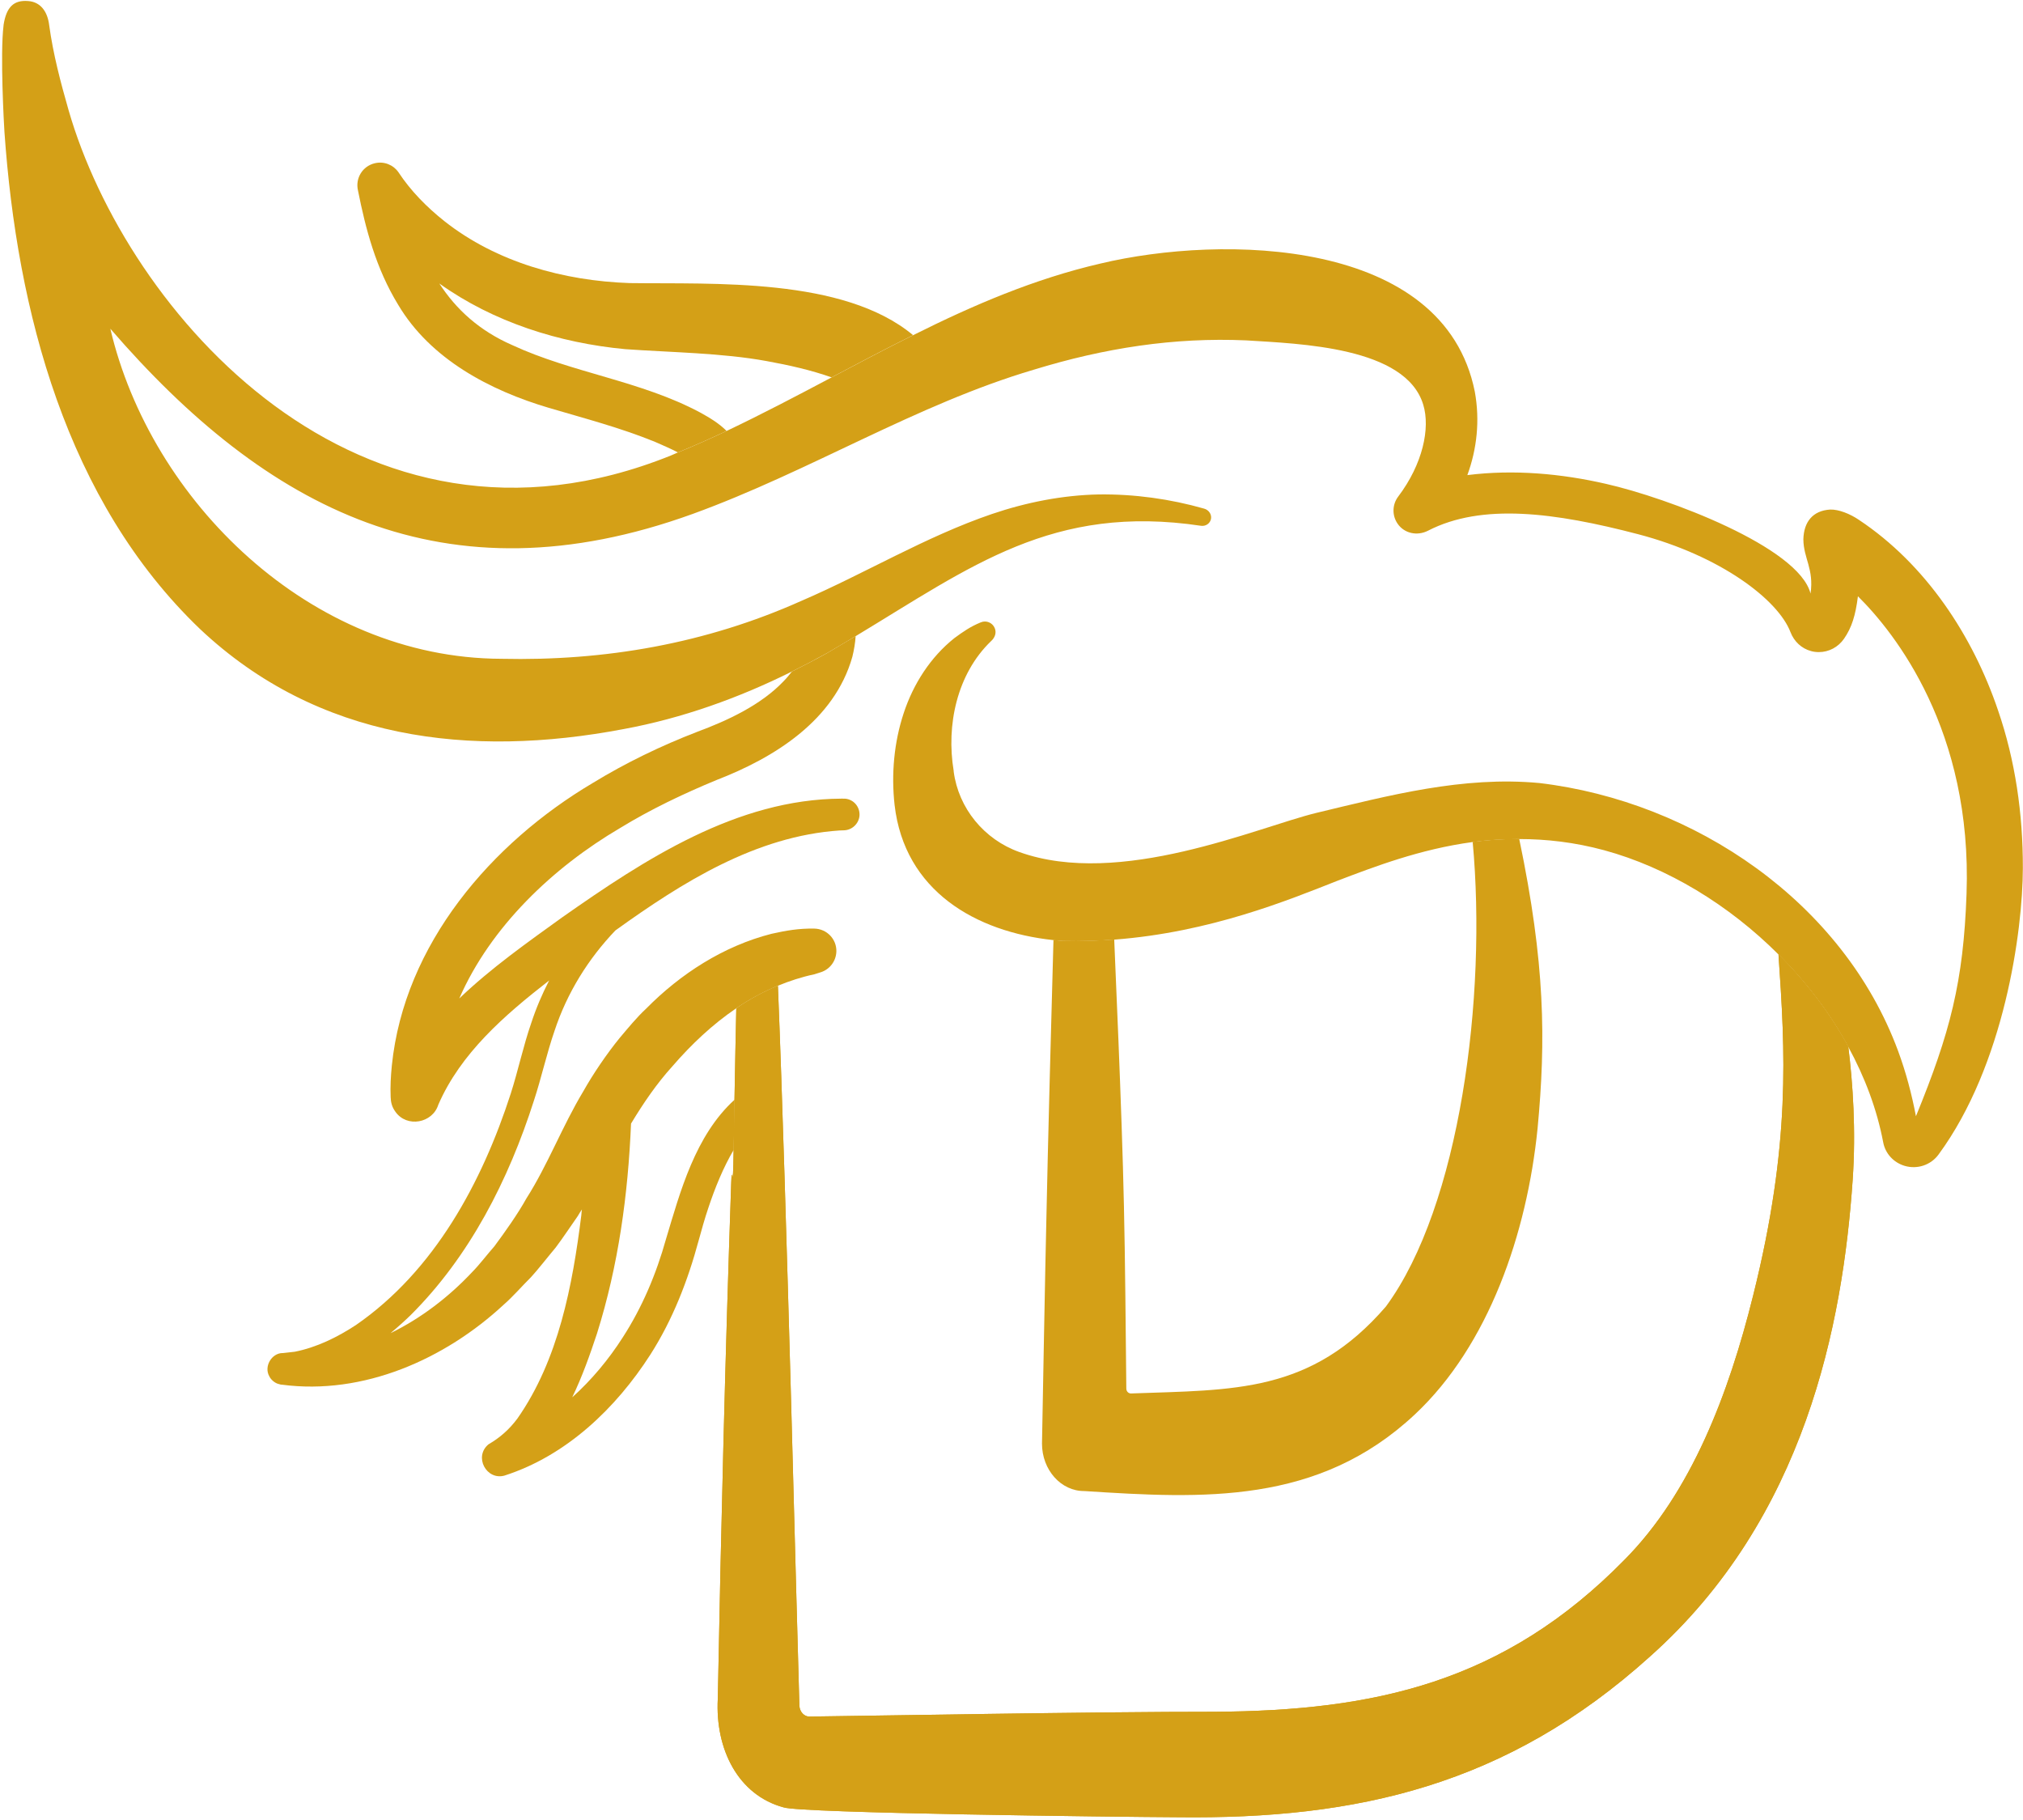
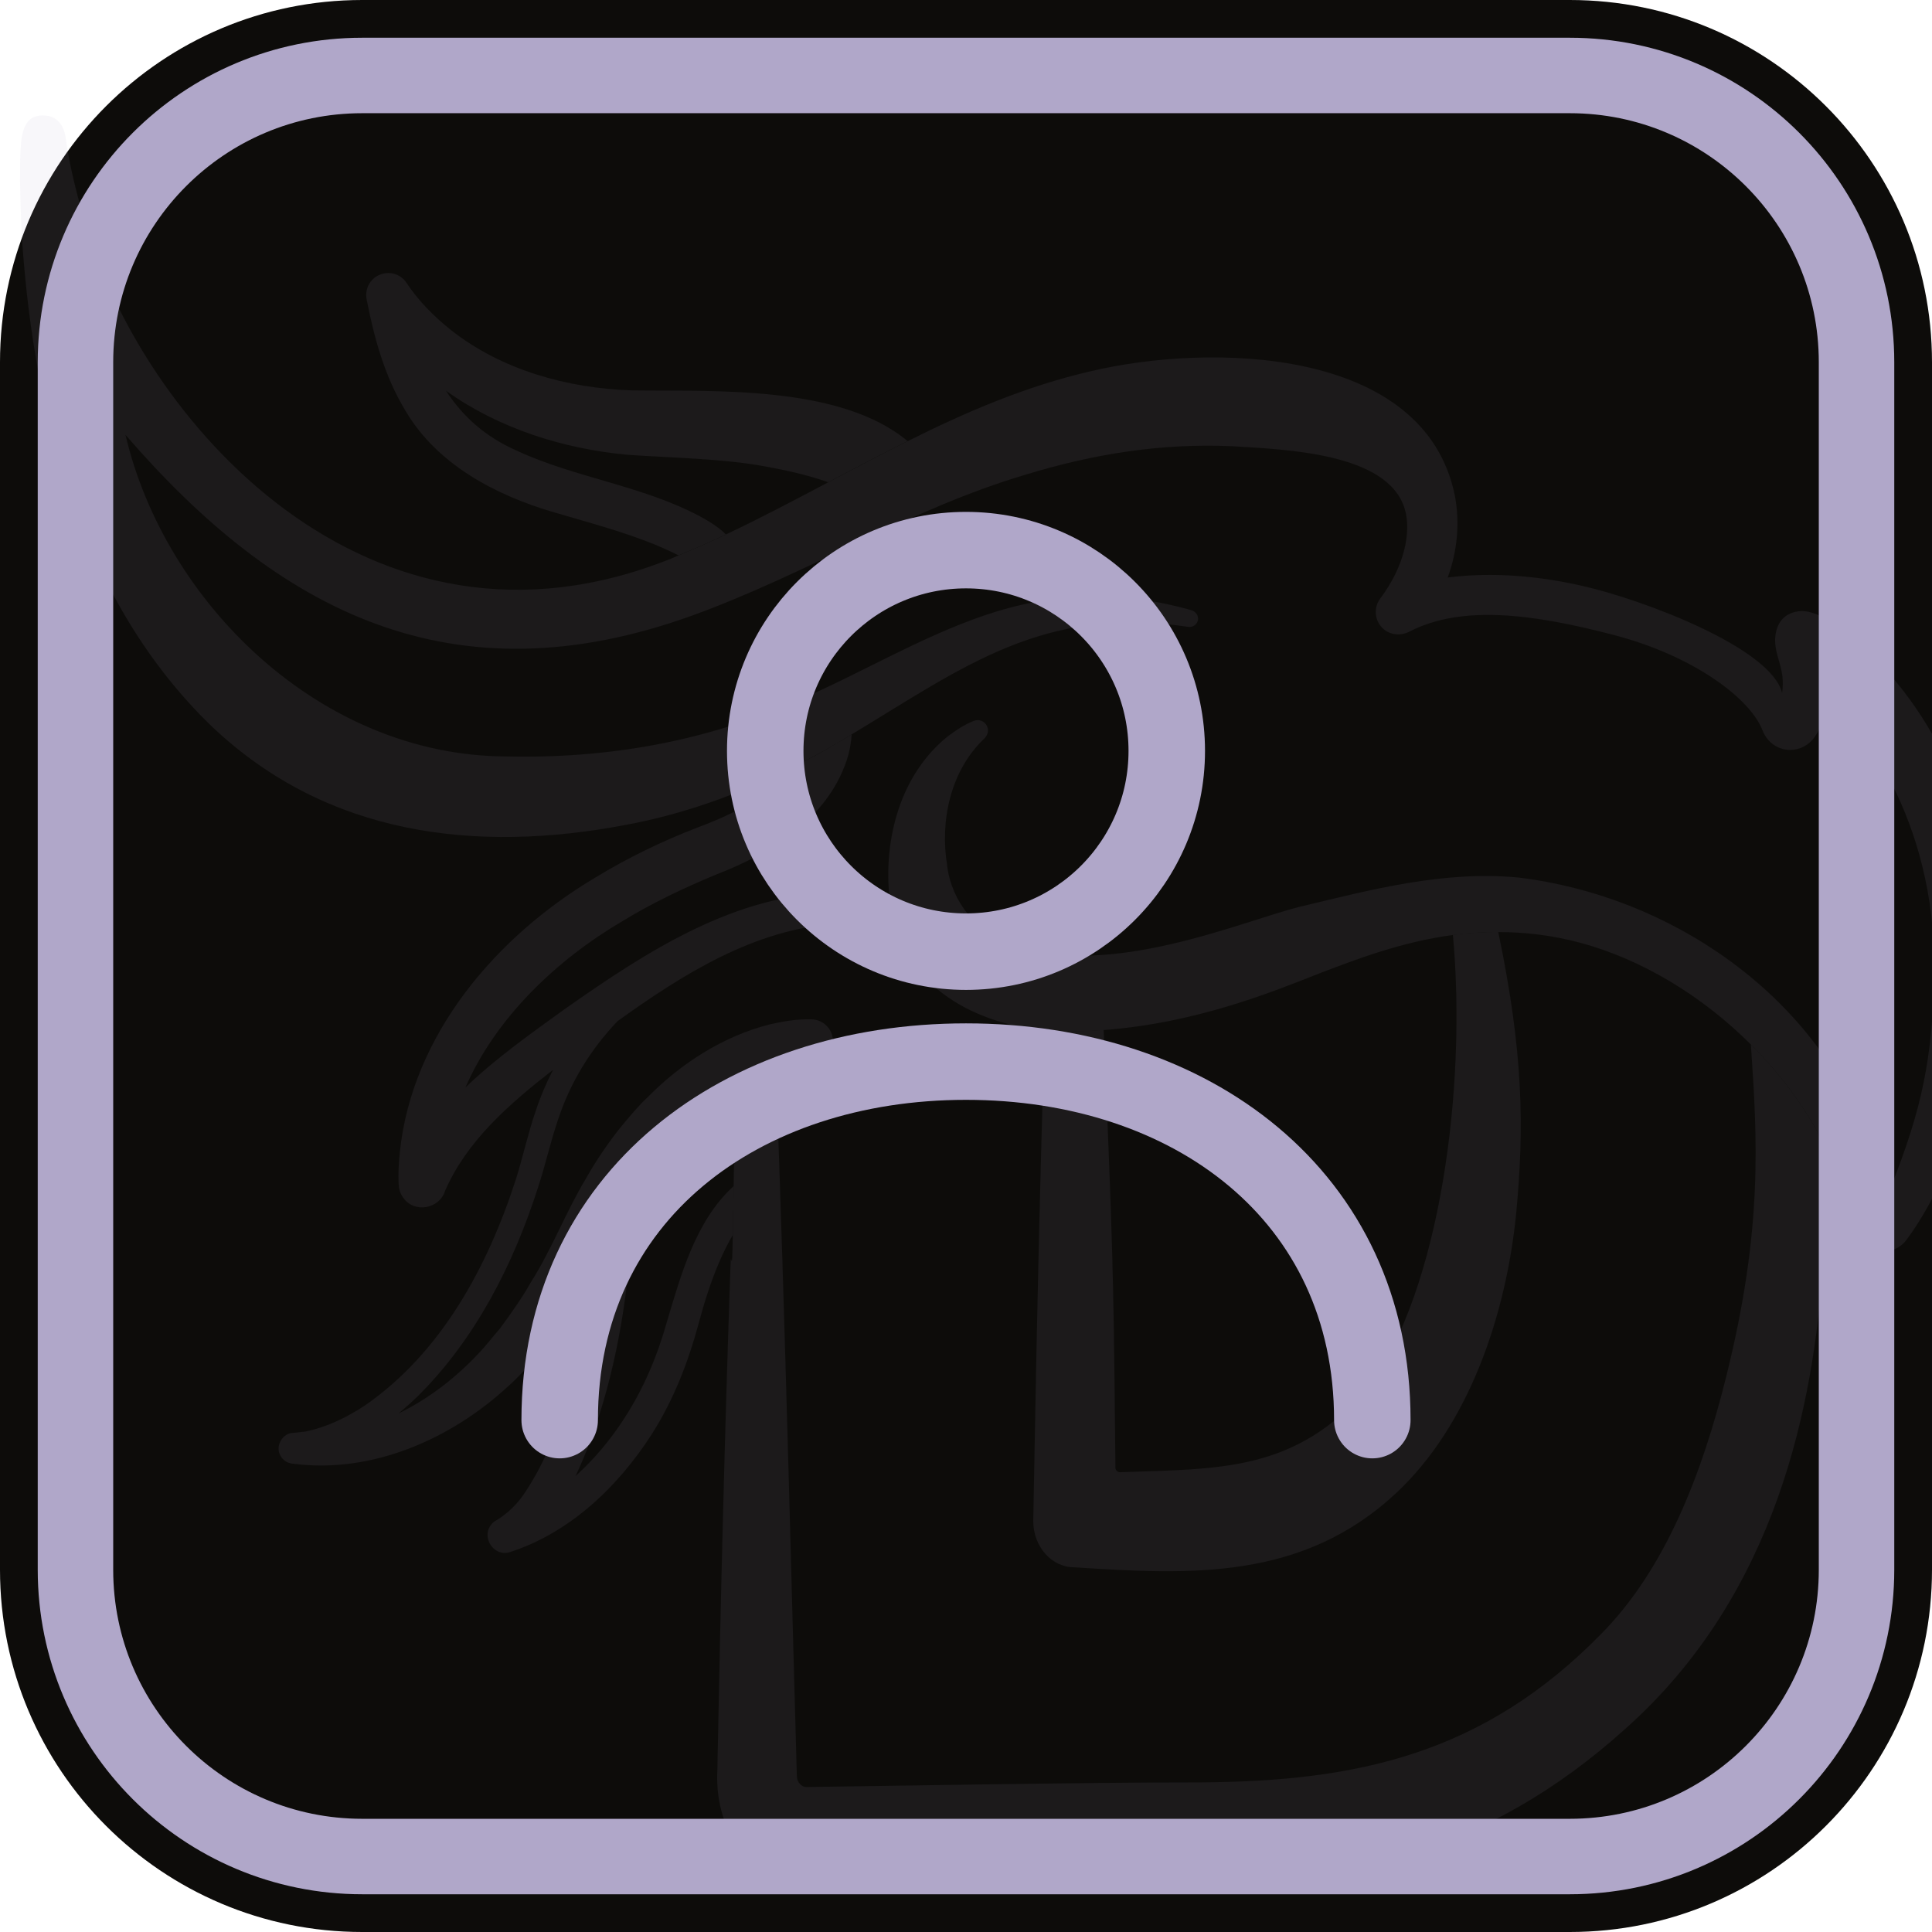
- <svg xmlns="http://www.w3.org/2000/svg" viewBox="51.4 52.67 414.58 372.82" fill="#D4A017" role="img" aria-label="Djaunt dragon icon">
-   <g>
-     <g>
-       <path d="M444.83,286.32c0-0.02-0.02-0.05-0.02-0.08C444.82,286.33,444.84,286.4,444.83,286.32z" />
-       <path d="M187.88,306.6c-1.99,7.13-4.89,14.01-8.87,20.15c-2.84,4.46-6.39,8.72-10.34,12.26c2.08-4.31,3.67-8.84,5.08-13.09    c4.4-14.01,6.36-28.47,6.97-43c2.51-4.16,5.23-8.17,8.5-11.77c3.85-4.46,8.23-8.59,13.06-11.86c2.69-1.84,5.54-3.36,8.53-4.62    c2.38-0.98,4.89-1.8,7.49-2.35l1.35-0.43c1.77-0.58,3.09-2.23,3.15-4.25c0.06-2.54-1.96-4.62-4.5-4.68    c-3.21-0.06-5.81,0.4-8.81,1.07c-9.82,2.51-18.65,8.2-25.69,15.35c-1.86,1.71-3.79,4.07-5.41,5.99c-2.6,3.18-5.47,7.4-7.46,10.95    c-4.31,7.16-7.25,15.02-11.65,21.93c-1.8,3.24-4.37,6.85-6.57,9.82c-1.44,1.62-3.09,3.82-4.59,5.32    c-4.74,5.05-10.43,9.42-16.7,12.48c1.44-1.19,2.81-2.42,4.13-3.7c12.14-12.08,20.09-27.77,25.26-43.94    c1.5-4.53,2.66-9.79,4.22-14.28c2.6-7.89,6.94-14.8,12.48-20.61c13.79-9.91,28.78-19.33,45.96-20.49c0.27,0,0.55-0.03,0.86-0.03    c1.65-0.03,3.06-1.32,3.21-3c0.12-1.8-1.19-3.36-3-3.49h-0.52v-0.03c-0.06,0-0.12,0.03-0.18,0.03    c-21.44,0.09-40.31,12.45-57.25,24.34c-7,5.05-14.56,10.37-21.07,16.61c6.42-14.71,19.21-26.85,32.94-34.92    c6.24-3.82,13.03-7.06,19.79-9.85c11.8-4.56,24.13-12.17,27.83-25.26c0.34-1.41,0.58-2.78,0.67-4.22    c-1.9,1.13-3.85,2.29-5.84,3.46c-2.35,1.31-4.77,2.57-7.22,3.79c-0.55,0.7-1.1,1.38-1.71,1.99c-4.59,4.83-11.35,8.01-17.71,10.37    c-7.37,2.84-14.65,6.36-21.41,10.49c-20.73,12.29-38.62,33-41.16,57.89c-0.21,2.14-0.34,4.28-0.24,6.48    c0.03,1.01,0.24,1.99,0.98,3c2.35,3.33,7.61,2.32,8.78-1.44c4.59-10.55,13.49-18.29,22.72-25.47c-1.44,2.78-2.69,5.72-3.67,8.72    c-1.59,4.56-2.72,9.85-4.19,14.43c-5.9,18.26-15.66,36.36-31.74,47.46c-3.82,2.51-8.07,4.59-12.54,5.47l-2.14,0.24l-0.27,0.03    h-0.12c-2.2,0.03-3.82,2.75-2.69,4.74c0.31,0.67,1.01,1.28,1.68,1.53c0.67,0.21,0.8,0.21,0.83,0.21h0.09    c16.67,2.2,33.39-5.2,45.44-16.39c1.84-1.59,3.85-3.91,5.59-5.63c1.16-1.22,3.95-4.77,5.05-6.06c1.53-2.02,3.06-4.37,4.53-6.45    c0.27-0.46,0.55-0.92,0.86-1.38c-0.06,0.4-0.09,0.8-0.12,1.19c-1.8,14.4-4.68,29.63-13.09,41.65c-1.68,2.26-3.61,3.95-5.93,5.29    c-3.06,2.54-0.43,7.4,3.24,6.42c12.72-4.07,22.87-13.82,29.91-24.77c4.62-7.22,7.71-15.23,9.91-23.39    c0.58-2.11,1.28-4.62,1.99-6.7c1.35-4.07,3.06-8.29,5.2-11.9c0.06-3.39,0.12-6.88,0.18-10.28    C193.87,285.35,190.81,296.85,187.88,306.6z M132.07,275.74l-0.03,0.06C132.06,275.76,131.97,275.98,132.07,275.74    c0-0.02,0.01-0.03,0.02-0.04C132.08,275.71,132.08,275.72,132.07,275.74z" />
-       <path d="M132.04,275.8l0.03-0.06c0.01-0.01,0.01-0.03,0.02-0.04c-0.01,0.01-0.01,0.02-0.02,0.04    C131.97,275.98,132.06,275.76,132.04,275.8z" />
-       <path d="M194.85,137.18c-12.14-6.48-26.21-8.1-38.47-13.79c-6.73-2.94-11.5-7.31-14.95-12.63c11.07,7.92,24.62,12.2,38.1,13.46    c9.36,0.67,19.82,0.76,29.02,2.45c4.56,0.83,9.05,1.84,13.27,3.33c5.54-2.94,11.1-5.87,16.7-8.65    c-14.28-11.9-40.95-10.43-58.07-10.67c-13.49-0.46-27.28-4.25-37.98-12.69c-3.61-2.87-6.88-6.18-9.42-10.03    c-1.04-1.5-2.94-2.29-4.83-1.84c-2.51,0.58-4.04,3.06-3.46,5.57c1.56,7.86,3.67,15.96,8.23,23.42    c6.64,11.19,18.87,17.58,30.86,21.13c7.55,2.23,14.65,4.07,21.77,6.97c1.59,0.7,3.18,1.38,4.71,2.17c3.36-1.38,6.67-2.84,9.97-4.4    C198.73,139.39,196.74,138.22,194.85,137.18z" />
-       <path d="M410.66,318.22c-4.98,20-12.63,40.24-26.33,54.07c-24.77,25.26-51.34,30.95-84.07,31.16    c-23.18-0.03-72.48,0.86-82.96,0.98c-1.1,0.03-2.02-0.98-2.08-2.23c-0.46-14.4-2.63-103.88-4.4-147.52c-3,1.25-5.84,2.78-8.53,4.62c-0.12,5.05-0.24,11.71-0.37,18.75c-0.06,3.39-0.12,6.88-0.18,10.28c-0.15,10.43-0.34,1.83-0.49,6.73c-1.22,35.23-2.08,70.49-2.75,105.72c-0.55,10.37,4.19,19.75,13.49,22.26c3.49,1.19,68.41,1.96,80.85,2.02c36.54,0.43,67.34-6.45,96.7-32.94c31.86-28.38,39.49-68.13,41.53-97.61c0.71-10.25,0.03-19.88-0.89-27.34c-3.76-6.91-8.65-13.3-14.31-18.93C417.23,268.13,418.45,287.03,410.66,318.22z" />
-       <path d="M460.87,198.25c-5.14-15.2-14.74-29.91-28.56-39.08c-1.71-1.16-4.07-2.14-5.84-2.08c-3.58,0.21-5.41,2.54-5.5,6.09    c0.03,3.94,2.2,6.05,1.47,11.13c-2.38-9.54-29.33-19.63-41.89-22.48c-9.17-2.11-18.93-3-28.44-1.8c1.96-5.35,2.6-11.19,1.53-17.09    c-6.33-31.65-51.83-32.2-76.69-26.27c-13.52,3.12-26.12,8.53-38.41,14.68c-5.6,2.78-11.16,5.72-16.7,8.65    c-7.16,3.79-14.31,7.55-21.53,10.98c-3.3,1.56-6.61,3.03-9.97,4.4c-0.49,0.21-0.98,0.43-1.47,0.64    c-64,25.78-111.53-29.51-123.42-70.79c-1.62-5.66-3.15-11.41-3.97-17.4c-0.34-2.84-1.81-4.8-4.37-4.95    c-2.81-0.21-4.4,1.13-4.98,4.92c0,0.03,0,0.03,0,0.06c-0.73,5.93,0.09,20.49,0.18,21.83c2.57,36.73,12.66,75.63,40.09,101.89    c24.16,22.75,55.32,26.48,86.82,20.49c11.96-2.2,23.64-6.39,34.49-11.8c2.45-1.22,4.86-2.48,7.22-3.79    c1.99-1.16,3.95-2.32,5.84-3.46c23.64-14.25,40.4-27.16,70.79-22.6c0.95,0.12,1.84-0.49,2.02-1.44c0.15-0.95-0.49-1.83-1.41-2.08    c-6.97-1.99-14.28-3-21.59-2.91c-7.43,0.15-14.86,1.62-21.9,4.01c-13.7,4.68-26.02,12.2-39.05,17.8    c-19.63,8.78-40.3,12.35-61.5,11.87c-39.24-0.12-71.86-32.45-80.12-67.64c31.92,36.94,68.53,56.36,119.36,37.95    c24.01-8.72,45.78-22.42,69.85-29.54c14.53-4.46,28.78-6.67,43.55-6.02c10.98,0.7,32.72,1.31,36.3,13.18    c1.47,4.8-0.09,12.17-5.14,18.84c-1.22,1.62-1.28,3.85-0.12,5.54c1.38,2.02,4.04,2.57,6.24,1.44c11.04-5.69,25.93-3.76,43.09,0.73    c16.79,4.4,28.65,13.39,31.19,20.06c0.73,1.9,2.26,3.36,4.22,3.88c0.52,0.15,1.07,0.21,1.59,0.21c2.05,0,3.97-1.01,5.17-2.75    c1.56-2.26,2.35-4.74,2.84-8.69c7.61,7.52,23.46,27.52,22.26,60.98c-0.64,18.07-3.36,28.44-10.37,45.57    c-0.86-4.53-2.05-9.02-3.64-13.33c-11.25-30.52-41.71-51.16-73.52-54.95c-15.72-1.47-30.89,2.57-45.72,6.12    c-12.08,2.94-40.24,15.44-60.89,8.01c-7.19-2.57-12.45-8.96-13.43-16.51v-0.12c-1.56-9.36,0.67-19.85,7.65-26.57    c0.76-0.67,1.19-1.68,0.76-2.69c-0.46-1.1-1.74-1.65-2.87-1.16c-2.11,0.86-3.64,1.93-5.38,3.21c-4.92,3.91-8.44,9.42-10.4,15.38    c-1.99,5.99-2.57,12.54-1.87,18.81c2.02,17.61,16.61,26.02,32.57,27.71c0.64,0.06,1.31,0.15,1.96,0.18    c3.61,0.09,7.1-0.03,10.49-0.28c19.75-1.5,35.81-8.16,45.78-12.08c7.4-2.81,16.79-6.45,27.67-7.92c3.06-0.4,6.24-0.61,9.54-0.61    c5.5,0,11.31,0.64,17.4,2.29c12.94,3.52,25.56,11.19,35.72,21.35c5.66,5.63,10.55,12.02,14.31,18.93    c3.39,6.21,5.87,12.78,7.16,19.57c0.43,2.32,2.14,4.16,4.4,4.83c2.57,0.76,5.35-0.15,6.94-2.32    c13.49-18.35,17.25-45.75,17.28-58.68C465.98,219.45,464.39,208.47,460.87,198.25z" />
-       <path d="M264.94,348.5c0,5.38,3.89,9.76,8.69,9.72c24.22,1.56,47.92,2.87,67.74-15.72c15.11-14.16,22.96-37.08,25.13-58.58    c1.71-18.1,1.57-33.81-3.76-59.34c-3.3,0-6.48,0.21-9.54,0.61c2.94,31.74-2.6,74.56-17.77,95.2    c-15.38,17.83-31.16,17.06-52.26,17.83c-0.52,0-0.95-0.43-0.95-1.01c-0.12-11.44-0.24-26.76-0.49-37.43    c-0.43-20.46-1.9-51.65-1.99-54.59c-3.39,0.24-6.88,0.37-10.49,0.28c-0.64-0.03-1.31-0.12-1.96-0.18    c-0.37,12.87-1.19,43.91-1.44,56.6C265.64,309.97,264.94,348.5,264.94,348.5z" />
-     </g>
+ <svg xmlns="http://www.w3.org/2000/svg" viewBox="0 0 128 128" role="img" aria-label="Djaunt — torydev">
+   <rect width="128" height="128" rx="24" fill="#0D0C0A" />
+   <g opacity="0.09" fill="#B0A7C9" transform="translate(-15,-9) scale(0.315)">
+     <path d="M444.83,286.32c0-0.02-0.02-0.05-0.02-0.08C444.82,286.33,444.84,286.4,444.83,286.32z" />
+     <path d="M187.88,306.6c-1.99,7.13-4.89,14.01-8.87,20.15c-2.84,4.46-6.39,8.72-10.34,12.26c2.08-4.31,3.67-8.84,5.08-13.09    c4.4-14.01,6.36-28.47,6.97-43c2.51-4.16,5.23-8.17,8.5-11.77c3.85-4.46,8.23-8.59,13.06-11.86c2.69-1.84,5.54-3.36,8.53-4.62    c2.38-0.98,4.89-1.8,7.49-2.35l1.35-0.43c1.77-0.58,3.09-2.23,3.15-4.25c0.06-2.54-1.96-4.62-4.5-4.68    c-3.21-0.06-5.81,0.4-8.81,1.07c-9.82,2.51-18.65,8.2-25.69,15.35c-1.86,1.71-3.79,4.07-5.41,5.99c-2.6,3.18-5.47,7.4-7.46,10.95    c-4.31,7.16-7.25,15.02-11.65,21.93c-1.8,3.24-4.37,6.85-6.57,9.82c-1.44,1.62-3.09,3.82-4.59,5.32    c-4.74,5.05-10.43,9.42-16.7,12.48c1.44-1.19,2.81-2.42,4.13-3.7c12.14-12.08,20.09-27.77,25.26-43.94    c1.5-4.53,2.66-9.79,4.22-14.28c2.6-7.89,6.94-14.8,12.48-20.61c13.79-9.91,28.78-19.33,45.96-20.49c0.27,0,0.55-0.03,0.86-0.03    c1.65-0.03,3.06-1.32,3.21-3c0.12-1.8-1.19-3.36-3-3.49h-0.52v-0.03c-0.06,0-0.12,0.03-0.18,0.03    c-21.44,0.09-40.31,12.45-57.25,24.34c-7,5.05-14.56,10.37-21.07,16.61c6.42-14.71,19.21-26.85,32.94-34.92    c6.24-3.82,13.03-7.06,19.79-9.85c11.8-4.56,24.13-12.17,27.83-25.26c0.34-1.41,0.58-2.78,0.67-4.22    c-1.9,1.13-3.85,2.29-5.84,3.46c-2.35,1.31-4.77,2.57-7.22,3.79c-0.55,0.7-1.1,1.38-1.71,1.99c-4.59,4.83-11.35,8.01-17.71,10.37    c-7.37,2.84-14.65,6.36-21.41,10.49c-20.73,12.29-38.62,33-41.16,57.89c-0.21,2.14-0.34,4.28-0.24,6.48    c0.03,1.01,0.24,1.99,0.98,3c2.35,3.33,7.61,2.32,8.78-1.44c4.59-10.55,13.49-18.29,22.72-25.47c-1.44,2.78-2.69,5.72-3.67,8.72    c-1.59,4.56-2.72,9.85-4.19,14.43c-5.9,18.26-15.66,36.36-31.74,47.46c-3.82,2.51-8.07,4.59-12.54,5.47l-2.14,0.24l-0.27,0.03    h-0.12c-2.2,0.03-3.82,2.75-2.69,4.74c0.31,0.67,1.01,1.28,1.68,1.53c0.67,0.21,0.8,0.21,0.83,0.21h0.09    c16.67,2.2,33.39-5.2,45.44-16.39c1.84-1.59,3.85-3.91,5.59-5.63c1.16-1.22,3.95-4.77,5.05-6.06c1.53-2.02,3.06-4.37,4.53-6.45    c0.27-0.46,0.55-0.92,0.86-1.38c-0.06,0.4-0.09,0.8-0.12,1.19c-1.8,14.4-4.68,29.63-13.09,41.65c-1.68,2.26-3.61,3.95-5.93,5.29    c-3.06,2.54-0.43,7.4,3.24,6.42c12.72-4.07,22.87-13.82,29.91-24.77c4.62-7.22,7.71-15.23,9.91-23.39    c0.58-2.11,1.28-4.62,1.99-6.7c1.35-4.07,3.06-8.29,5.2-11.9c0.06-3.39,0.12-6.88,0.18-10.28    C193.87,285.35,190.81,296.85,187.88,306.6z M132.07,275.74l-0.03,0.06C132.06,275.76,131.97,275.98,132.07,275.74    c0-0.02,0.01-0.03,0.02-0.04C132.08,275.71,132.08,275.72,132.07,275.74z" />
+     <path d="M132.04,275.8l0.03-0.06c0.01-0.01,0.01-0.03,0.02-0.04c-0.01,0.01-0.01,0.02-0.02,0.04    C131.97,275.98,132.06,275.76,132.04,275.8z" />
+     <path d="M194.85,137.18c-12.14-6.48-26.21-8.1-38.47-13.79c-6.73-2.94-11.5-7.31-14.95-12.63c11.07,7.92,24.62,12.2,38.1,13.46    c9.36,0.67,19.82,0.76,29.02,2.45c4.56,0.83,9.05,1.84,13.27,3.33c5.54-2.94,11.1-5.87,16.7-8.65    c-14.28-11.9-40.95-10.43-58.07-10.67c-13.49-0.46-27.28-4.25-37.98-12.69c-3.61-2.87-6.88-6.18-9.42-10.03    c-1.04-1.5-2.94-2.29-4.83-1.84c-2.51,0.58-4.04,3.06-3.46,5.57c1.56,7.86,3.67,15.96,8.23,23.42    c6.64,11.19,18.87,17.58,30.86,21.13c7.55,2.23,14.65,4.07,21.77,6.97c1.59,0.7,3.18,1.38,4.71,2.17c3.36-1.38,6.67-2.84,9.97-4.4    C198.73,139.39,196.74,138.22,194.85,137.18z" />
+     <path d="M410.66,318.22c-4.98,20-12.63,40.24-26.33,54.07c-24.77,25.26-51.34,30.95-84.07,31.16    c-23.18-0.03-72.48,0.86-82.96,0.98c-1.1,0.03-2.02-0.98-2.08-2.23c-0.46-14.4-2.63-103.88-4.4-147.52c-3,1.25-5.84,2.78-8.53,4.62c-0.12,5.05-0.24,11.71-0.37,18.75c-0.06,3.39-0.12,6.88-0.18,10.28c-0.15,10.43-0.34,1.83-0.49,6.73c-1.22,35.23-2.08,70.49-2.75,105.72c-0.55,10.37,4.19,19.75,13.49,22.26c3.49,1.19,68.41,1.96,80.85,2.02c36.54,0.43,67.34-6.45,96.7-32.94c31.86-28.38,39.49-68.13,41.53-97.61c0.71-10.25,0.03-19.88-0.89-27.34c-3.76-6.91-8.65-13.3-14.31-18.93C417.23,268.13,418.45,287.03,410.66,318.22z" />
+     <path d="M460.87,198.25c-5.14-15.2-14.74-29.91-28.56-39.08c-1.71-1.16-4.07-2.14-5.84-2.08c-3.58,0.21-5.41,2.54-5.5,6.09    c0.03,3.94,2.2,6.05,1.47,11.13c-2.38-9.54-29.33-19.63-41.89-22.48c-9.17-2.11-18.93-3-28.44-1.8c1.96-5.35,2.6-11.19,1.53-17.09    c-6.33-31.65-51.83-32.2-76.69-26.27c-13.52,3.12-26.12,8.53-38.41,14.68c-5.6,2.78-11.16,5.72-16.7,8.65    c-7.16,3.79-14.31,7.55-21.53,10.98c-3.3,1.56-6.61,3.03-9.97,4.4c-0.49,0.21-0.98,0.43-1.47,0.64    c-64,25.78-111.53-29.51-123.42-70.79c-1.62-5.66-3.15-11.41-3.97-17.4c-0.34-2.84-1.81-4.8-4.37-4.95    c-2.81-0.21-4.4,1.13-4.98,4.92c0,0.03,0,0.03,0,0.06c-0.73,5.93,0.09,20.49,0.18,21.83c2.57,36.73,12.66,75.63,40.09,101.89    c24.16,22.75,55.32,26.48,86.82,20.49c11.96-2.2,23.64-6.39,34.49-11.8c2.45-1.22,4.86-2.48,7.22-3.79    c1.99-1.16,3.95-2.32,5.84-3.46c23.64-14.25,40.4-27.16,70.79-22.6c0.95,0.12,1.84-0.49,2.02-1.44c0.15-0.95-0.49-1.83-1.41-2.08    c-6.97-1.99-14.28-3-21.59-2.91c-7.43,0.15-14.86,1.62-21.9,4.01c-13.7,4.68-26.02,12.2-39.05,17.8    c-19.63,8.78-40.3,12.35-61.5,11.87c-39.24-0.12-71.86-32.45-80.12-67.64c31.92,36.94,68.53,56.36,119.36,37.95    c24.01-8.72,45.78-22.42,69.85-29.54c14.53-4.46,28.78-6.67,43.55-6.02c10.98,0.7,32.72,1.31,36.3,13.18    c1.47,4.8-0.09,12.17-5.14,18.84c-1.22,1.62-1.28,3.85-0.12,5.54c1.38,2.02,4.04,2.57,6.24,1.44c11.04-5.69,25.93-3.76,43.09,0.73    c16.79,4.4,28.65,13.39,31.19,20.06c0.73,1.9,2.26,3.36,4.22,3.88c0.52,0.15,1.07,0.21,1.59,0.21c2.05,0,3.97-1.01,5.17-2.75    c1.56-2.26,2.35-4.74,2.84-8.69c7.61,7.52,23.46,27.52,22.26,60.98c-0.64,18.07-3.36,28.44-10.37,45.57    c-0.86-4.53-2.05-9.02-3.64-13.33c-11.25-30.52-41.71-51.16-73.52-54.95c-15.72-1.47-30.89,2.57-45.72,6.12    c-12.08,2.94-40.24,15.44-60.89,8.01c-7.19-2.57-12.45-8.96-13.43-16.51v-0.12c-1.56-9.36,0.67-19.85,7.65-26.57    c0.76-0.67,1.19-1.68,0.76-2.69c-0.46-1.1-1.74-1.65-2.87-1.16c-2.11,0.86-3.64,1.93-5.38,3.21c-4.92,3.91-8.44,9.42-10.4,15.38    c-1.99,5.99-2.57,12.54-1.87,18.81c2.02,17.61,16.61,26.02,32.57,27.71c0.64,0.06,1.31,0.15,1.96,0.18    c3.61,0.09,7.1-0.03,10.49-0.28c19.75-1.5,35.81-8.16,45.78-12.08c7.4-2.81,16.79-6.45,27.67-7.92c3.06-0.4,6.24-0.61,9.54-0.61    c5.5,0,11.31,0.64,17.4,2.29c12.94,3.52,25.56,11.19,35.72,21.35c5.66,5.63,10.55,12.02,14.31,18.93    c3.39,6.21,5.87,12.78,7.16,19.57c0.43,2.32,2.14,4.16,4.4,4.83c2.57,0.76,5.35-0.15,6.94-2.32    c13.49-18.35,17.25-45.75,17.28-58.68C465.98,219.45,464.39,208.47,460.87,198.25z" />
+     <path d="M264.94,348.5c0,5.38,3.89,9.76,8.69,9.72c24.22,1.56,47.92,2.87,67.74-15.72c15.11-14.16,22.96-37.08,25.13-58.58    c1.71-18.1,1.57-33.81-3.76-59.34c-3.3,0-6.48,0.21-9.54,0.61c2.94,31.74-2.6,74.56-17.77,95.2    c-15.38,17.83-31.16,17.06-52.26,17.83c-0.52,0-0.95-0.43-0.95-1.01c-0.12-11.44-0.24-26.76-0.49-37.43    c-0.43-20.46-1.9-51.65-1.99-54.59c-3.39,0.24-6.88,0.37-10.49,0.28c-0.64-0.03-1.31-0.12-1.96-0.18    c-0.37,12.87-1.19,43.91-1.44,56.6C265.64,309.97,264.94,348.5,264.94,348.5z" />
  </g>
-   <path d="M410.66,318.22c-4.98,20-12.63,40.24-26.33,54.07c-24.77,25.26-51.34,30.95-84.07,31.16c-23.18-0.03-72.48,0.86-82.96,0.98  c-1.1,0.03-2.02-0.98-2.08-2.23c-0.46-14.4-2.63-103.88-4.4-147.52c-3,1.25-5.84,2.78-8.53,4.62c-0.12,5.05-0.24,11.71-0.37,18.75  c-0.06,3.39-0.12,6.88-0.18,10.28c-0.15,10.43-0.34,1.83-0.49,6.73c-1.22,35.23-2.08,70.49-2.75,105.72  c-0.55,10.37,4.19,19.75,13.49,22.26c3.49,1.19,68.41,1.96,80.85,2.02c36.54,0.43,67.34-6.45,96.7-32.94  c31.86-28.38,39.49-68.13,41.53-97.61c0.71-10.25,0.03-19.88-0.89-27.34c-3.76-6.91-8.65-13.3-14.31-18.93  C417.23,268.13,418.45,287.03,410.66,318.22z" />
+   <g stroke="#B0A7C9" stroke-width="1.6" stroke-linecap="round" stroke-linejoin="round" fill="none" transform="translate(64,64) scale(3.167) translate(-12,-12)">
+     <circle cx="12" cy="7.5" r="4.2" />
+     <path d="M3.5 21.5c0-4.7 3.8-7.5 8.5-7.5s8.5 2.8 8.5 7.5" />
+   </g>
+   <rect x="5" y="5" width="118" height="118" rx="19" fill="none" stroke="#B0A7C9" stroke-width="5" />
</svg>
